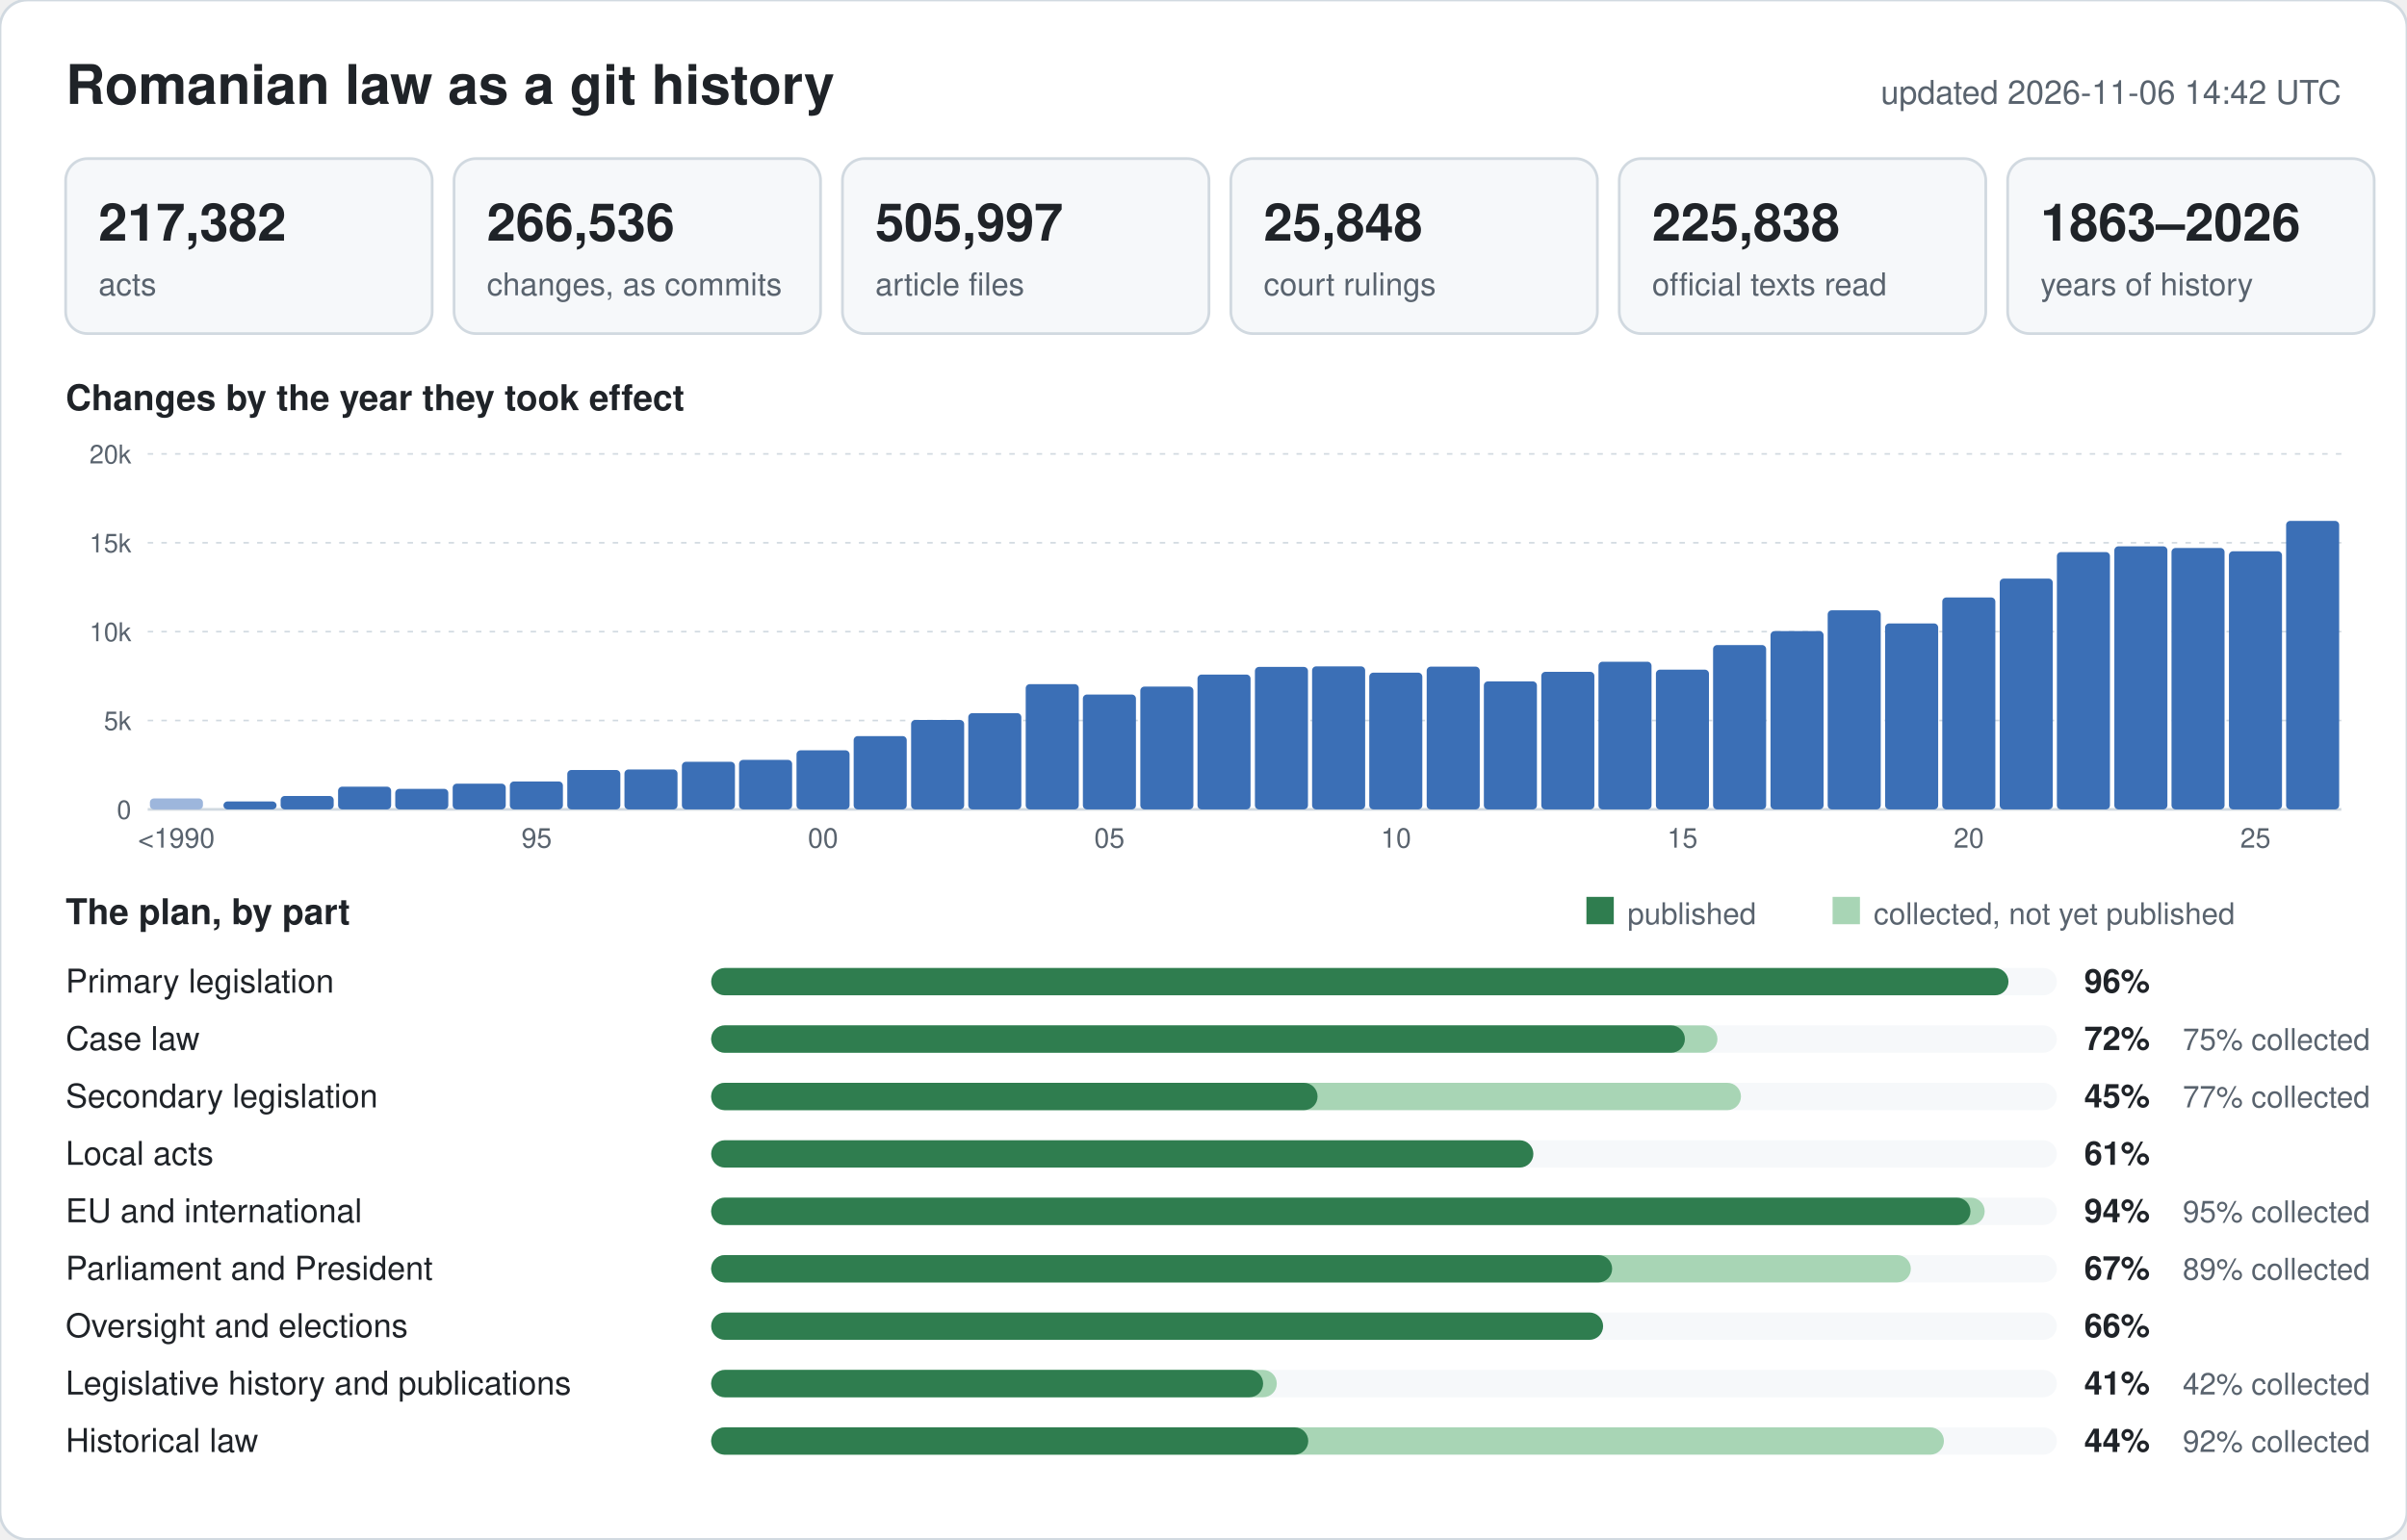
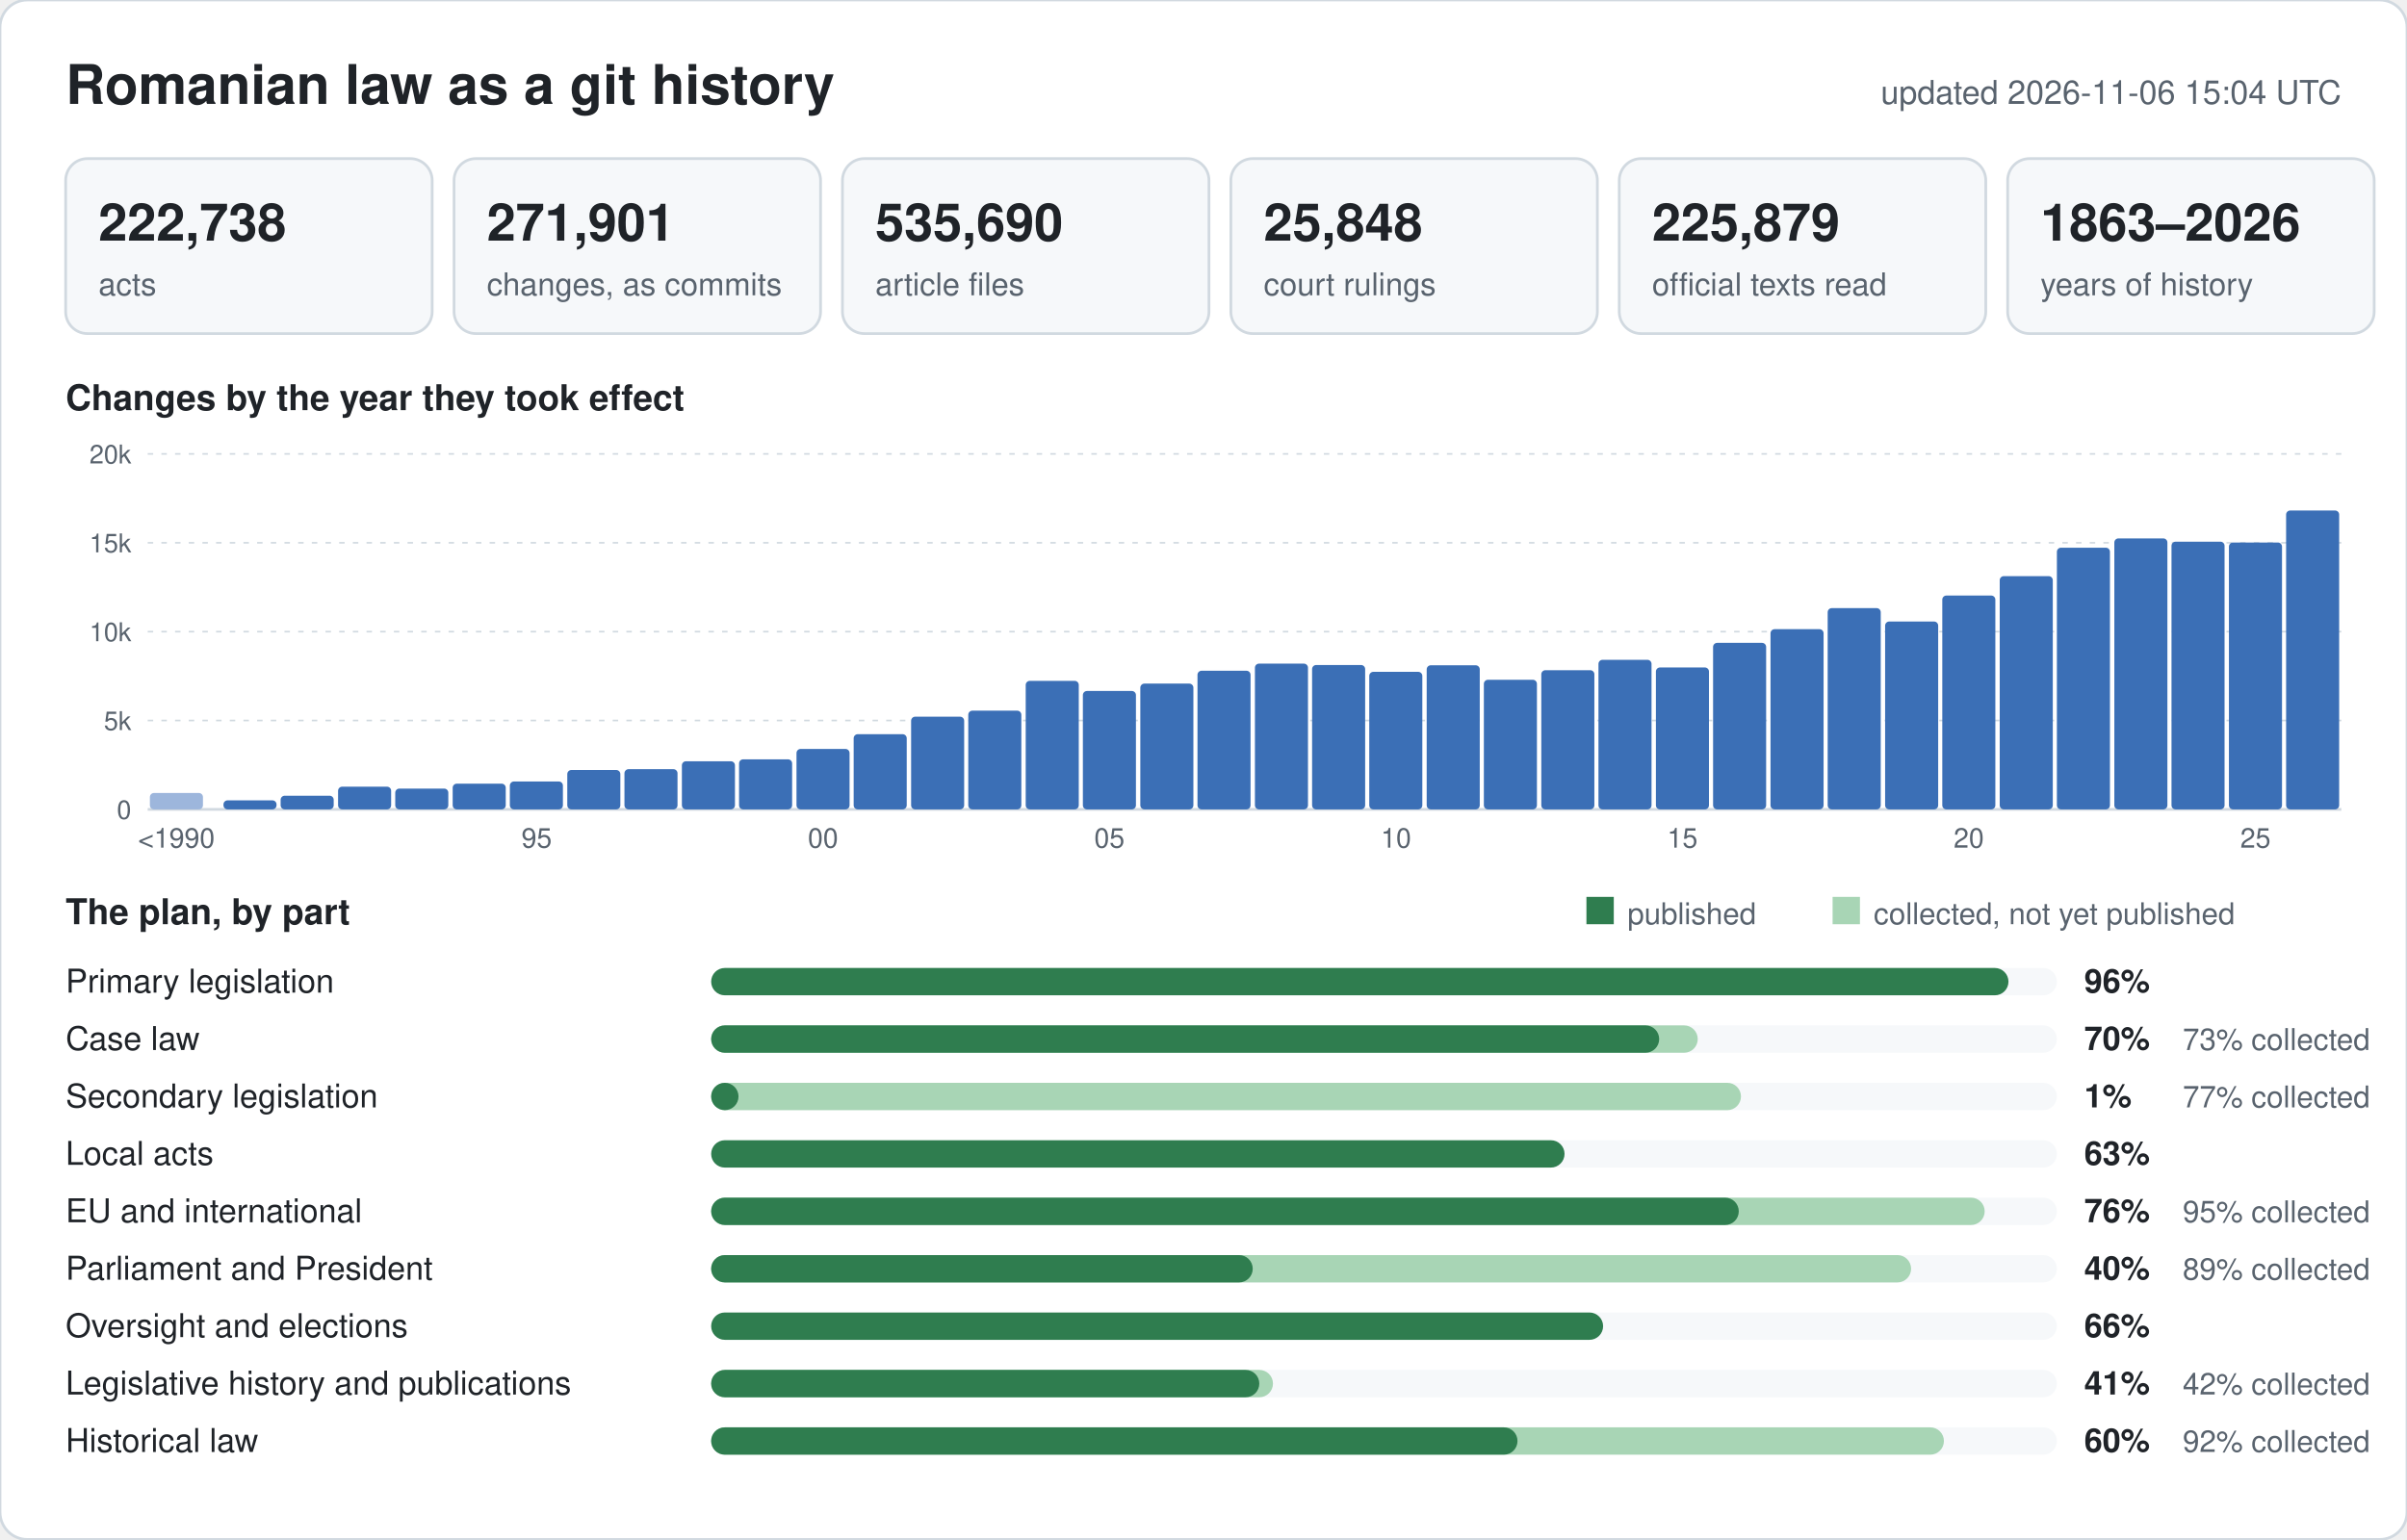
<svg xmlns="http://www.w3.org/2000/svg" width="880" height="563" viewBox="0 0 880 563" font-family="-apple-system,BlinkMacSystemFont,Segoe UI,Helvetica,Arial,sans-serif">
  <rect width="880" height="563" rx="10" fill="#ffffff" stroke="#d1d9e0" />
  <text x="24" y="38" font-size="20" font-weight="600" fill="#1f2328">Romanian law as a git history</text>
-   <text x="856" y="38" font-size="12" text-anchor="end" fill="#59636e">updated 2026-11-06 14:42 UTC</text>
+   <text x="856" y="38" font-size="12" text-anchor="end" fill="#59636e">updated 2026-11-06 15:04 UTC</text>
  <rect x="24" y="58" width="134" height="64" rx="8" fill="#f6f8fa" stroke="#d1d9e0" />
-   <text x="36" y="88" font-size="19" font-weight="600" fill="#1f2328">217,382</text>
+   <text x="36" y="88" font-size="19" font-weight="600" fill="#1f2328">222,738</text>
  <text x="36" y="108" font-size="11.5" fill="#59636e">acts</text>
  <rect x="166" y="58" width="134" height="64" rx="8" fill="#f6f8fa" stroke="#d1d9e0" />
-   <text x="178" y="88" font-size="19" font-weight="600" fill="#1f2328">266,536</text>
+   <text x="178" y="88" font-size="19" font-weight="600" fill="#1f2328">271,901</text>
  <text x="178" y="108" font-size="11.5" fill="#59636e">changes, as commits</text>
  <rect x="308" y="58" width="134" height="64" rx="8" fill="#f6f8fa" stroke="#d1d9e0" />
-   <text x="320" y="88" font-size="19" font-weight="600" fill="#1f2328">505,997</text>
+   <text x="320" y="88" font-size="19" font-weight="600" fill="#1f2328">535,690</text>
  <text x="320" y="108" font-size="11.5" fill="#59636e">article files</text>
  <rect x="450" y="58" width="134" height="64" rx="8" fill="#f6f8fa" stroke="#d1d9e0" />
  <text x="462" y="88" font-size="19" font-weight="600" fill="#1f2328">25,848</text>
  <text x="462" y="108" font-size="11.5" fill="#59636e">court rulings</text>
  <rect x="592" y="58" width="134" height="64" rx="8" fill="#f6f8fa" stroke="#d1d9e0" />
-   <text x="604" y="88" font-size="19" font-weight="600" fill="#1f2328">225,838</text>
+   <text x="604" y="88" font-size="19" font-weight="600" fill="#1f2328">225,879</text>
  <text x="604" y="108" font-size="11.5" fill="#59636e">official texts read</text>
  <rect x="734" y="58" width="134" height="64" rx="8" fill="#f6f8fa" stroke="#d1d9e0" />
  <text x="746" y="88" font-size="19" font-weight="600" fill="#1f2328">1863–2026</text>
  <text x="746" y="108" font-size="11.5" fill="#59636e">years of history</text>
  <text x="24" y="150" font-size="13" font-weight="600" fill="#1f2328">Changes by the year they took effect</text>
  <line x1="54" y1="296.0" x2="856" y2="296.0" stroke="#d1d9e0" stroke-width="1" />
  <text x="48" y="299.5" font-size="9.5" text-anchor="end" fill="#59636e">0</text>
  <line x1="54" y1="263.5" x2="856" y2="263.5" stroke="#d1d9e0" stroke-width="0.6" stroke-dasharray="2 3" />
  <text x="48" y="267.0" font-size="9.5" text-anchor="end" fill="#59636e">5k</text>
  <line x1="54" y1="231.0" x2="856" y2="231.0" stroke="#d1d9e0" stroke-width="0.6" stroke-dasharray="2 3" />
  <text x="48" y="234.5" font-size="9.5" text-anchor="end" fill="#59636e">10k</text>
  <line x1="54" y1="198.5" x2="856" y2="198.5" stroke="#d1d9e0" stroke-width="0.6" stroke-dasharray="2 3" />
  <text x="48" y="202.0" font-size="9.5" text-anchor="end" fill="#59636e">15k</text>
  <line x1="54" y1="166.0" x2="856" y2="166.0" stroke="#d1d9e0" stroke-width="0.6" stroke-dasharray="2 3" />
  <text x="48" y="169.5" font-size="9.5" text-anchor="end" fill="#59636e">20k</text>
-   <rect x="54.8" y="292.0" width="19.4" height="4.0" rx="1.5" fill="#9db6dc" />
+   <rect x="54.8" y="290.0" width="19.4" height="6.0" rx="1.5" fill="#9db6dc" />
  <text x="64.5" y="310" font-size="10" text-anchor="middle" fill="#59636e">&lt;1990</text>
-   <rect x="81.7" y="293.1" width="19.4" height="2.9" rx="1.5" fill="#3b6fb6" />
-   <rect x="102.6" y="291.1" width="19.4" height="4.9" rx="1.5" fill="#3b6fb6" />
+   <rect x="81.7" y="292.7" width="19.4" height="3.3" rx="1.5" fill="#3b6fb6" />
+   <rect x="102.6" y="291.0" width="19.4" height="5.0" rx="1.5" fill="#3b6fb6" />
  <rect x="123.6" y="287.7" width="19.4" height="8.3" rx="1.5" fill="#3b6fb6" />
-   <rect x="144.5" y="288.5" width="19.4" height="7.5" rx="1.5" fill="#3b6fb6" />
+   <rect x="144.5" y="288.4" width="19.4" height="7.6" rx="1.5" fill="#3b6fb6" />
  <rect x="165.5" y="286.6" width="19.4" height="9.4" rx="1.5" fill="#3b6fb6" />
  <rect x="186.4" y="285.8" width="19.4" height="10.2" rx="1.5" fill="#3b6fb6" />
  <text x="196.2" y="310" font-size="10" text-anchor="middle" fill="#59636e">95</text>
  <rect x="207.4" y="281.6" width="19.4" height="14.4" rx="1.5" fill="#3b6fb6" />
-   <rect x="228.3" y="281.4" width="19.4" height="14.6" rx="1.5" fill="#3b6fb6" />
-   <rect x="249.3" y="278.6" width="19.4" height="17.4" rx="1.5" fill="#3b6fb6" />
-   <rect x="270.2" y="277.9" width="19.4" height="18.1" rx="1.5" fill="#3b6fb6" />
-   <rect x="291.2" y="274.4" width="19.4" height="21.6" rx="1.5" fill="#3b6fb6" />
+   <rect x="228.3" y="281.3" width="19.4" height="14.7" rx="1.5" fill="#3b6fb6" />
+   <rect x="249.3" y="278.4" width="19.4" height="17.6" rx="1.5" fill="#3b6fb6" />
+   <rect x="270.2" y="277.7" width="19.4" height="18.3" rx="1.5" fill="#3b6fb6" />
+   <rect x="291.2" y="273.9" width="19.4" height="22.1" rx="1.5" fill="#3b6fb6" />
  <text x="300.9" y="310" font-size="10" text-anchor="middle" fill="#59636e">00</text>
-   <rect x="312.1" y="269.2" width="19.4" height="26.8" rx="1.5" fill="#3b6fb6" />
-   <rect x="333.1" y="263.3" width="19.4" height="32.7" rx="1.5" fill="#3b6fb6" />
-   <rect x="354.0" y="260.8" width="19.4" height="35.2" rx="1.5" fill="#3b6fb6" />
-   <rect x="375.0" y="250.2" width="19.4" height="45.8" rx="1.5" fill="#3b6fb6" />
-   <rect x="395.9" y="254.0" width="19.4" height="42.0" rx="1.5" fill="#3b6fb6" />
+   <rect x="312.1" y="268.5" width="19.4" height="27.5" rx="1.5" fill="#3b6fb6" />
+   <rect x="333.1" y="262.1" width="19.4" height="33.9" rx="1.5" fill="#3b6fb6" />
+   <rect x="354.0" y="259.9" width="19.4" height="36.1" rx="1.5" fill="#3b6fb6" />
+   <rect x="375.0" y="249.0" width="19.4" height="47.0" rx="1.5" fill="#3b6fb6" />
+   <rect x="395.9" y="252.7" width="19.4" height="43.3" rx="1.5" fill="#3b6fb6" />
  <text x="405.6" y="310" font-size="10" text-anchor="middle" fill="#59636e">05</text>
-   <rect x="416.9" y="251.1" width="19.4" height="44.9" rx="1.5" fill="#3b6fb6" />
-   <rect x="437.8" y="246.7" width="19.4" height="49.3" rx="1.5" fill="#3b6fb6" />
-   <rect x="458.8" y="243.9" width="19.4" height="52.1" rx="1.5" fill="#3b6fb6" />
-   <rect x="479.7" y="243.7" width="19.4" height="52.3" rx="1.5" fill="#3b6fb6" />
-   <rect x="500.6" y="246.0" width="19.4" height="50.0" rx="1.5" fill="#3b6fb6" />
+   <rect x="416.9" y="250.0" width="19.4" height="46.0" rx="1.5" fill="#3b6fb6" />
+   <rect x="437.8" y="245.3" width="19.4" height="50.7" rx="1.5" fill="#3b6fb6" />
+   <rect x="458.8" y="242.7" width="19.4" height="53.3" rx="1.5" fill="#3b6fb6" />
+   <rect x="479.7" y="243.2" width="19.4" height="52.8" rx="1.5" fill="#3b6fb6" />
+   <rect x="500.6" y="245.7" width="19.4" height="50.3" rx="1.5" fill="#3b6fb6" />
  <text x="510.4" y="310" font-size="10" text-anchor="middle" fill="#59636e">10</text>
-   <rect x="521.6" y="243.8" width="19.4" height="52.2" rx="1.5" fill="#3b6fb6" />
-   <rect x="542.5" y="249.2" width="19.4" height="46.8" rx="1.5" fill="#3b6fb6" />
-   <rect x="563.5" y="245.7" width="19.4" height="50.3" rx="1.5" fill="#3b6fb6" />
-   <rect x="584.4" y="242.0" width="19.4" height="54.0" rx="1.5" fill="#3b6fb6" />
-   <rect x="605.4" y="244.9" width="19.4" height="51.1" rx="1.5" fill="#3b6fb6" />
+   <rect x="521.6" y="243.3" width="19.4" height="52.7" rx="1.5" fill="#3b6fb6" />
+   <rect x="542.5" y="248.6" width="19.4" height="47.4" rx="1.5" fill="#3b6fb6" />
+   <rect x="563.5" y="245.1" width="19.4" height="50.9" rx="1.5" fill="#3b6fb6" />
+   <rect x="584.4" y="241.3" width="19.4" height="54.7" rx="1.5" fill="#3b6fb6" />
+   <rect x="605.4" y="244.1" width="19.4" height="51.9" rx="1.5" fill="#3b6fb6" />
  <text x="615.1" y="310" font-size="10" text-anchor="middle" fill="#59636e">15</text>
-   <rect x="626.3" y="235.9" width="19.4" height="60.1" rx="1.5" fill="#3b6fb6" />
-   <rect x="647.3" y="230.8" width="19.4" height="65.2" rx="1.5" fill="#3b6fb6" />
-   <rect x="668.2" y="223.2" width="19.4" height="72.8" rx="1.5" fill="#3b6fb6" />
-   <rect x="689.2" y="228.0" width="19.4" height="68.0" rx="1.5" fill="#3b6fb6" />
-   <rect x="710.1" y="218.5" width="19.4" height="77.5" rx="1.5" fill="#3b6fb6" />
+   <rect x="626.3" y="235.1" width="19.4" height="60.9" rx="1.5" fill="#3b6fb6" />
+   <rect x="647.3" y="230.1" width="19.4" height="65.9" rx="1.5" fill="#3b6fb6" />
+   <rect x="668.2" y="222.4" width="19.4" height="73.6" rx="1.5" fill="#3b6fb6" />
+   <rect x="689.2" y="227.3" width="19.4" height="68.7" rx="1.5" fill="#3b6fb6" />
+   <rect x="710.1" y="217.8" width="19.4" height="78.2" rx="1.5" fill="#3b6fb6" />
  <text x="719.8" y="310" font-size="10" text-anchor="middle" fill="#59636e">20</text>
-   <rect x="731.1" y="211.6" width="19.4" height="84.4" rx="1.5" fill="#3b6fb6" />
-   <rect x="752.0" y="201.9" width="19.4" height="94.1" rx="1.5" fill="#3b6fb6" />
-   <rect x="773.0" y="199.8" width="19.4" height="96.2" rx="1.5" fill="#3b6fb6" />
-   <rect x="793.9" y="200.4" width="19.4" height="95.6" rx="1.5" fill="#3b6fb6" />
-   <rect x="814.9" y="201.6" width="19.4" height="94.4" rx="1.5" fill="#3b6fb6" />
+   <rect x="731.1" y="210.7" width="19.4" height="85.3" rx="1.5" fill="#3b6fb6" />
+   <rect x="752.0" y="200.3" width="19.4" height="95.7" rx="1.5" fill="#3b6fb6" />
+   <rect x="773.0" y="196.9" width="19.4" height="99.1" rx="1.5" fill="#3b6fb6" />
+   <rect x="793.9" y="198.1" width="19.4" height="97.9" rx="1.5" fill="#3b6fb6" />
+   <rect x="814.9" y="198.4" width="19.4" height="97.6" rx="1.5" fill="#3b6fb6" />
  <text x="824.6" y="310" font-size="10" text-anchor="middle" fill="#59636e">25</text>
-   <rect x="835.8" y="190.5" width="19.4" height="105.5" rx="1.5" fill="#3b6fb6" />
+   <rect x="835.8" y="186.7" width="19.4" height="109.3" rx="1.5" fill="#3b6fb6" />
  <text x="24" y="338" font-size="13" font-weight="600" fill="#1f2328">The plan, by part</text>
  <rect x="580" y="328" width="10" height="10" fill="#2f7d4f" />
  <text x="595" y="338" font-size="11" fill="#59636e">published</text>
  <rect x="670" y="328" width="10" height="10" fill="#a8d5b5" />
  <text x="685" y="338" font-size="11" fill="#59636e">collected, not yet published</text>
  <text x="24" y="363" font-size="12" fill="#1f2328">Primary legislation</text>
  <rect x="260" y="354" width="492" height="10" rx="5" fill="#f6f8fa" />
  <rect x="260" y="354" width="474.3" height="10" rx="5" fill="#2f7d4f" />
  <text x="762" y="363" font-size="12" font-weight="600" fill="#1f2328">96%</text>
  <text x="24" y="384" font-size="12" fill="#1f2328">Case law</text>
  <rect x="260" y="375" width="492" height="10" rx="5" fill="#f6f8fa" />
-   <rect x="260" y="375" width="367.9" height="10" rx="5" fill="#a8d5b5" />
-   <rect x="260" y="375" width="356.0" height="10" rx="5" fill="#2f7d4f" />
-   <text x="762" y="384" font-size="12" font-weight="600" fill="#1f2328">72%</text>
-   <text x="798" y="384" font-size="11" fill="#59636e">75% collected</text>
+   <rect x="260" y="375" width="360.7" height="10" rx="5" fill="#a8d5b5" />
+   <rect x="260" y="375" width="346.6" height="10" rx="5" fill="#2f7d4f" />
+   <text x="762" y="384" font-size="12" font-weight="600" fill="#1f2328">70%</text>
+   <text x="798" y="384" font-size="11" fill="#59636e">73% collected</text>
  <text x="24" y="405" font-size="12" fill="#1f2328">Secondary legislation</text>
  <rect x="260" y="396" width="492" height="10" rx="5" fill="#f6f8fa" />
  <rect x="260" y="396" width="376.5" height="10" rx="5" fill="#a8d5b5" />
-   <rect x="260" y="396" width="221.7" height="10" rx="5" fill="#2f7d4f" />
-   <text x="762" y="405" font-size="12" font-weight="600" fill="#1f2328">45%</text>
+   <rect x="260" y="396" width="10.0" height="10" rx="5" fill="#2f7d4f" />
+   <text x="762" y="405" font-size="12" font-weight="600" fill="#1f2328">1%</text>
  <text x="798" y="405" font-size="11" fill="#59636e">77% collected</text>
  <text x="24" y="426" font-size="12" fill="#1f2328">Local acts</text>
  <rect x="260" y="417" width="492" height="10" rx="5" fill="#f6f8fa" />
-   <rect x="260" y="417" width="300.6" height="10" rx="5" fill="#2f7d4f" />
-   <text x="762" y="426" font-size="12" font-weight="600" fill="#1f2328">61%</text>
+   <rect x="260" y="417" width="312.0" height="10" rx="5" fill="#2f7d4f" />
+   <text x="762" y="426" font-size="12" font-weight="600" fill="#1f2328">63%</text>
  <text x="24" y="447" font-size="12" fill="#1f2328">EU and international</text>
  <rect x="260" y="438" width="492" height="10" rx="5" fill="#f6f8fa" />
  <rect x="260" y="438" width="465.6" height="10" rx="5" fill="#a8d5b5" />
-   <rect x="260" y="438" width="460.4" height="10" rx="5" fill="#2f7d4f" />
-   <text x="762" y="447" font-size="12" font-weight="600" fill="#1f2328">94%</text>
+   <rect x="260" y="438" width="375.7" height="10" rx="5" fill="#2f7d4f" />
+   <text x="762" y="447" font-size="12" font-weight="600" fill="#1f2328">76%</text>
  <text x="798" y="447" font-size="11" fill="#59636e">95% collected</text>
  <text x="24" y="468" font-size="12" fill="#1f2328">Parliament and President</text>
  <rect x="260" y="459" width="492" height="10" rx="5" fill="#f6f8fa" />
-   <rect x="260" y="459" width="438.6" height="10" rx="5" fill="#a8d5b5" />
-   <rect x="260" y="459" width="329.4" height="10" rx="5" fill="#2f7d4f" />
-   <text x="762" y="468" font-size="12" font-weight="600" fill="#1f2328">67%</text>
+   <rect x="260" y="459" width="438.7" height="10" rx="5" fill="#a8d5b5" />
+   <rect x="260" y="459" width="198.0" height="10" rx="5" fill="#2f7d4f" />
+   <text x="762" y="468" font-size="12" font-weight="600" fill="#1f2328">40%</text>
  <text x="798" y="468" font-size="11" fill="#59636e">89% collected</text>
  <text x="24" y="489" font-size="12" fill="#1f2328">Oversight and elections</text>
  <rect x="260" y="480" width="492" height="10" rx="5" fill="#f6f8fa" />
  <rect x="260" y="480" width="326.1" height="10" rx="5" fill="#2f7d4f" />
  <text x="762" y="489" font-size="12" font-weight="600" fill="#1f2328">66%</text>
  <text x="24" y="510" font-size="12" fill="#1f2328">Legislative history and publications</text>
  <rect x="260" y="501" width="492" height="10" rx="5" fill="#f6f8fa" />
-   <rect x="260" y="501" width="206.8" height="10" rx="5" fill="#a8d5b5" />
-   <rect x="260" y="501" width="201.8" height="10" rx="5" fill="#2f7d4f" />
+   <rect x="260" y="501" width="205.4" height="10" rx="5" fill="#a8d5b5" />
+   <rect x="260" y="501" width="200.4" height="10" rx="5" fill="#2f7d4f" />
  <text x="762" y="510" font-size="12" font-weight="600" fill="#1f2328">41%</text>
  <text x="798" y="510" font-size="11" fill="#59636e">42% collected</text>
  <text x="24" y="531" font-size="12" fill="#1f2328">Historical law</text>
  <rect x="260" y="522" width="492" height="10" rx="5" fill="#f6f8fa" />
  <rect x="260" y="522" width="450.7" height="10" rx="5" fill="#a8d5b5" />
-   <rect x="260" y="522" width="218.3" height="10" rx="5" fill="#2f7d4f" />
-   <text x="762" y="531" font-size="12" font-weight="600" fill="#1f2328">44%</text>
+   <rect x="260" y="522" width="294.8" height="10" rx="5" fill="#2f7d4f" />
+   <text x="762" y="531" font-size="12" font-weight="600" fill="#1f2328">60%</text>
  <text x="798" y="531" font-size="11" fill="#59636e">92% collected</text>
</svg>
